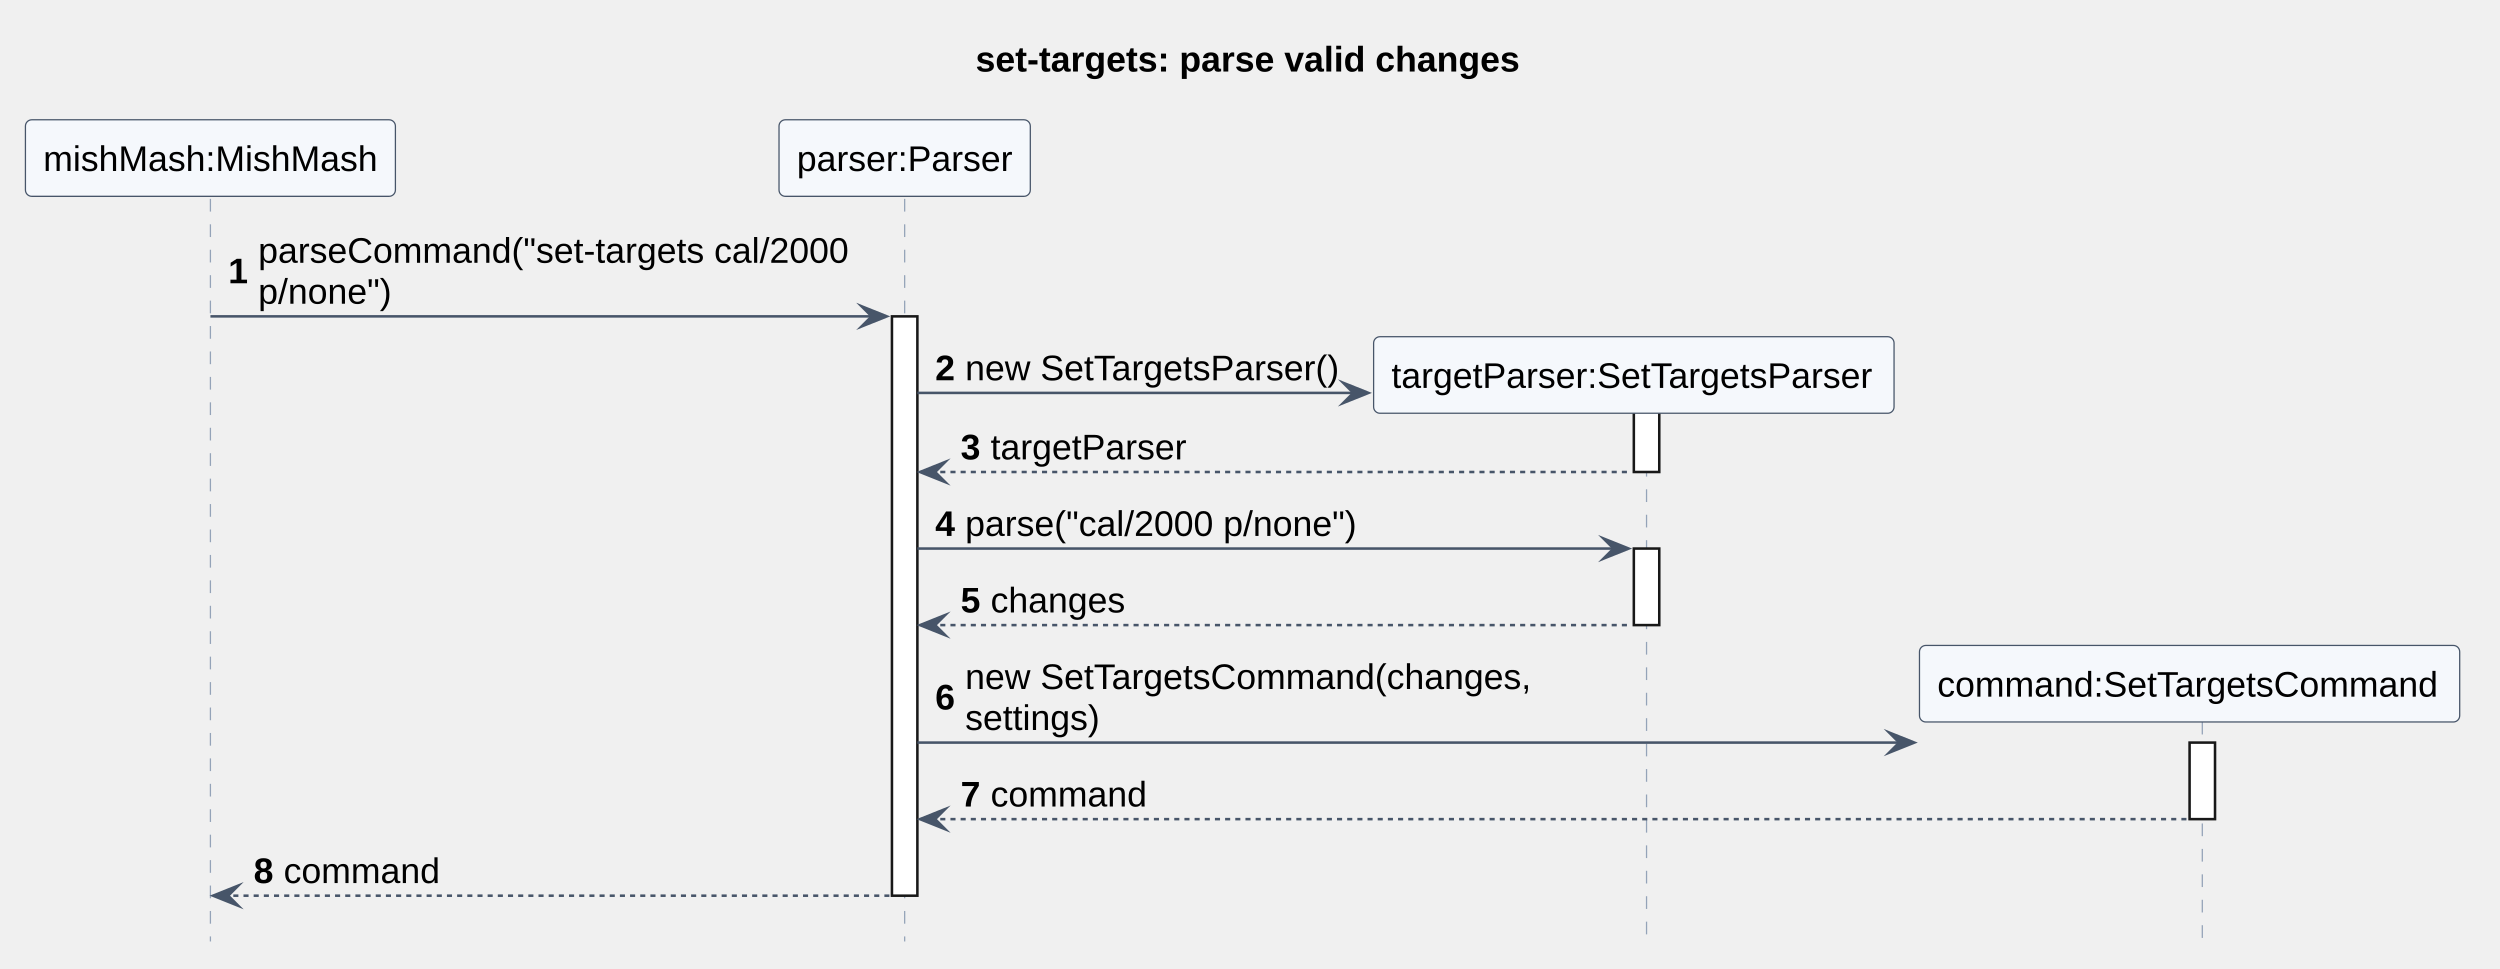
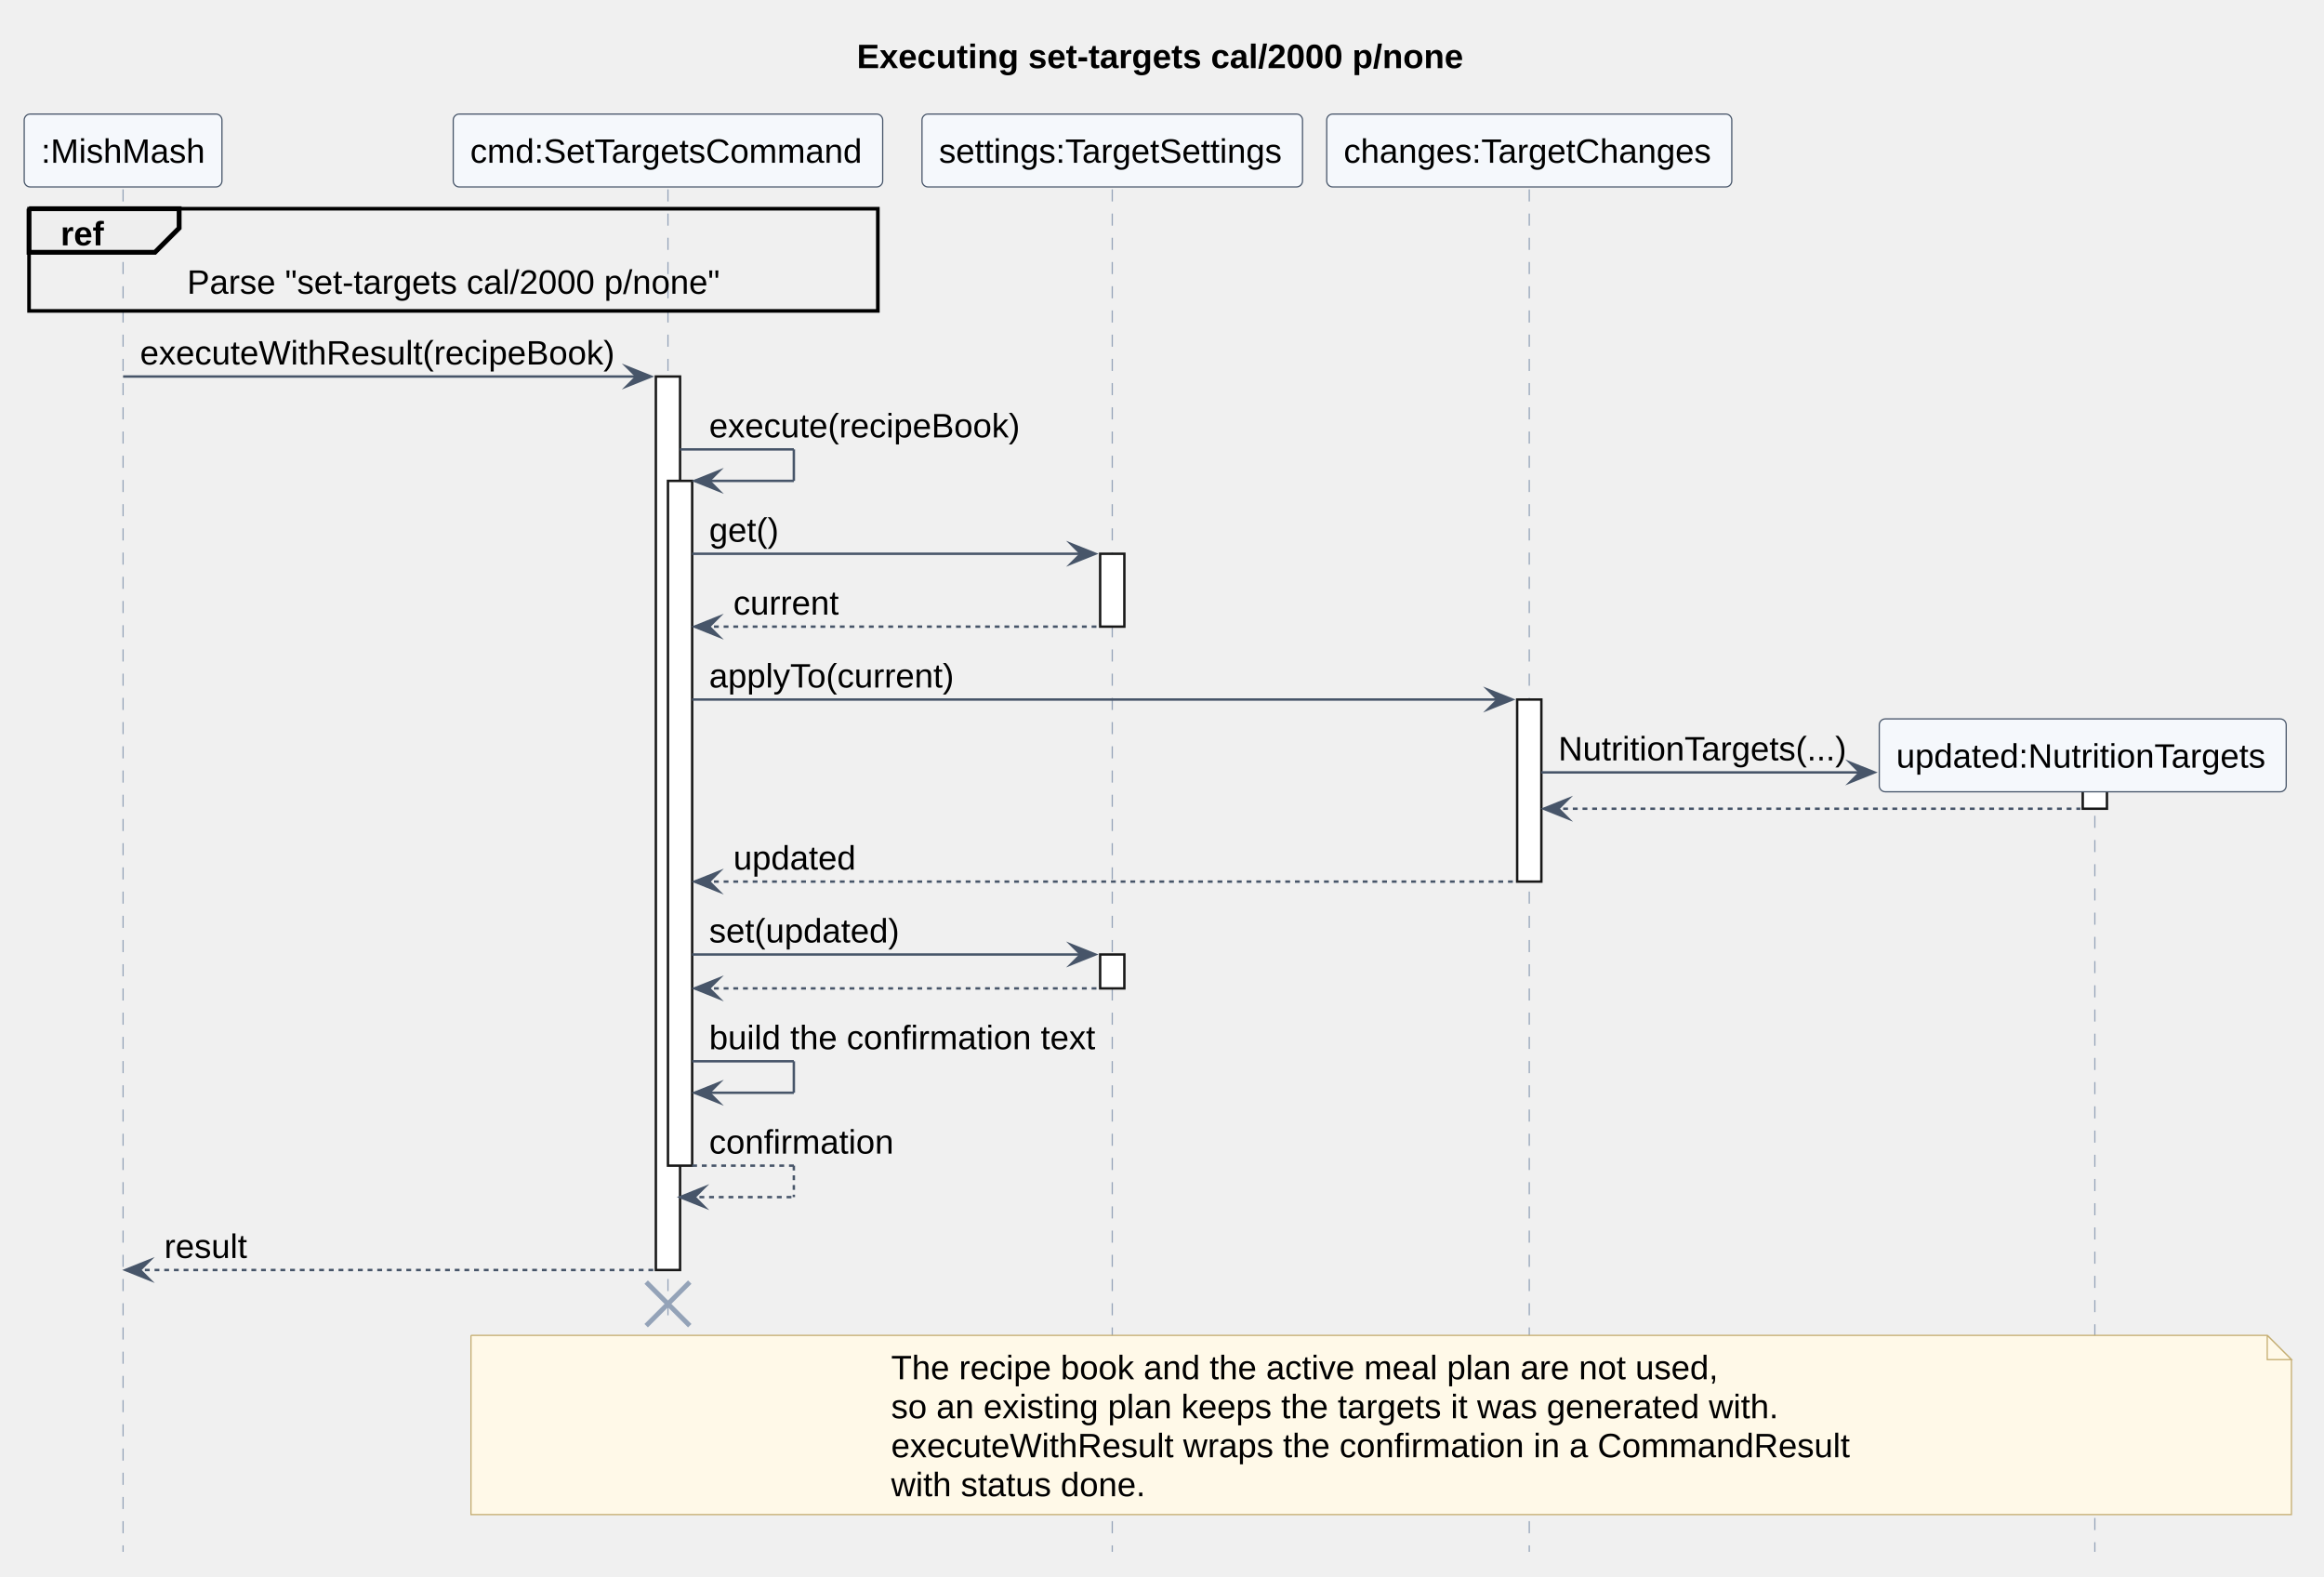
- <svg xmlns="http://www.w3.org/2000/svg" version="1.1" data-diagram-type="SEQUENCE" style="width:983px;height:381px;background:#FFFFFF;" width="983px" height="381px" viewBox="0 0 983 381" zoomAndPan="magnify" preserveAspectRatio="none" contentStyleType="text/css">
+ <svg xmlns="http://www.w3.org/2000/svg" version="1.1" data-diagram-type="SEQUENCE" style="width:960px;height:651px;background:#FFFFFF;" width="960px" height="651px" viewBox="0 0 960 651" zoomAndPan="magnify" preserveAspectRatio="none" contentStyleType="text/css">
  <defs />
  <g font-family="sans-serif" lengthAdjust="spacing">
    <g class="title" data-source-line="2">
-       <text x="383.591" y="28.132" fill="#000" font-size="14" textLength="213.972" font-weight="700" font-family="Arial">set-targets: parse valid changes</text>
+       <text x="353.926" y="28.132" fill="#000" font-size="14" textLength="250.53" font-weight="700" font-family="Arial">Executing set-targets cal/2000 p/none</text>
    </g>
-     <g class="participant-lifeline" data-qualified-name="App" data-entity-uid="part1" id="part1-lifeline" data-source-line="5">
+     <g class="participant-lifeline" data-qualified-name="App" data-entity-uid="part1" id="part1-lifeline" data-source-line="4">
      <g>
-         <rect x="79.238" y="78.197" width="8" height="291.986" fill="#000" fill-opacity="0" />
-         <line x1="82.738" y1="78.197" x2="82.738" y2="370.184" style="stroke:#94A3B8;stroke-width:0.5;stroke-dasharray:5,5;" />
+         <rect x="47.341" y="78.197" width="8" height="562.677" fill="#000" fill-opacity="0" />
+         <line x1="50.841" y1="78.197" x2="50.841" y2="640.874" style="stroke:#94A3B8;stroke-width:0.5;stroke-dasharray:5,5;" />
      </g>
    </g>
-     <g class="participant-lifeline" data-qualified-name="Parser" data-entity-uid="part2" id="part2-lifeline" data-source-line="6">
+     <g class="participant-lifeline" data-qualified-name="Cmd" data-entity-uid="part2" id="part2-lifeline" data-source-line="5">
      <g>
-         <rect x="352.213" y="78.197" width="8" height="291.986" fill="#000" fill-opacity="0" />
-         <line x1="355.713" y1="78.197" x2="355.713" y2="370.184" style="stroke:#94A3B8;stroke-width:0.5;stroke-dasharray:5,5;" />
+         <rect x="272.423" y="78.197" width="8" height="468.282" fill="#000" fill-opacity="0" />
+         <line x1="275.923" y1="78.197" x2="275.923" y2="546.479" style="stroke:#94A3B8;stroke-width:0.5;stroke-dasharray:5,5;" />
      </g>
    </g>
    <g>
-       <rect x="350.713" y="124.395" width="10" height="227.789" fill="#FFF" style="stroke:#181818;stroke-width:1;" />
+       <rect x="270.923" y="155.493" width="10" height="368.986" fill="#FFF" style="stroke:#181818;stroke-width:1;" />
    </g>
-     <g class="participant-lifeline" data-qualified-name="TargetParser" data-entity-uid="part3" id="part3-lifeline" data-source-line="7">
+     <g>
+       <rect x="275.923" y="198.592" width="10" height="282.789" fill="#FFF" style="stroke:#181818;stroke-width:1;" />
+     </g>
+     <line x1="266.923" y1="529.479" x2="284.923" y2="547.479" style="stroke:#94A3B8;stroke-width:2;" />
+     <line x1="266.923" y1="547.479" x2="284.923" y2="529.479" style="stroke:#94A3B8;stroke-width:2;" />
+     <g class="participant-lifeline" data-qualified-name="Settings" data-entity-uid="part3" id="part3-lifeline" data-source-line="6">
      <g>
-         <rect x="643.923" y="132.395" width="8" height="237.789" fill="#000" fill-opacity="0" />
-         <line x1="647.423" y1="132.395" x2="647.423" y2="370.184" style="stroke:#94A3B8;stroke-width:0.5;stroke-dasharray:5,5;" />
+         <rect x="455.954" y="78.197" width="8" height="562.677" fill="#000" fill-opacity="0" />
+         <line x1="459.454" y1="78.197" x2="459.454" y2="640.874" style="stroke:#94A3B8;stroke-width:0.5;stroke-dasharray:5,5;" />
      </g>
    </g>
    <g>
-       <rect x="642.423" y="154.493" width="10" height="31.099" fill="#FFF" style="stroke:#181818;stroke-width:1;" />
+       <rect x="454.454" y="228.69" width="10" height="30.099" fill="#FFF" style="stroke:#181818;stroke-width:1;" />
    </g>
    <g>
-       <rect x="642.423" y="215.69" width="10" height="30.099" fill="#FFF" style="stroke:#181818;stroke-width:1;" />
+       <rect x="454.454" y="394.184" width="10" height="14" fill="#FFF" style="stroke:#181818;stroke-width:1;" />
    </g>
-     <g class="participant-lifeline" data-qualified-name="Command" data-entity-uid="part4" id="part4-lifeline" data-source-line="8">
+     <g class="participant-lifeline" data-qualified-name="Changes" data-entity-uid="part4" id="part4-lifeline" data-source-line="7">
      <g>
-         <rect x="862.446" y="253.789" width="8" height="116.395" fill="#000" fill-opacity="0" />
-         <line x1="865.946" y1="253.789" x2="865.946" y2="370.184" style="stroke:#94A3B8;stroke-width:0.5;stroke-dasharray:5,5;" />
+         <rect x="628.208" y="78.197" width="8" height="562.677" fill="#000" fill-opacity="0" />
+         <line x1="631.708" y1="78.197" x2="631.708" y2="640.874" style="stroke:#94A3B8;stroke-width:0.5;stroke-dasharray:5,5;" />
      </g>
    </g>
    <g>
-       <rect x="860.946" y="291.986" width="10" height="30.099" fill="#FFF" style="stroke:#181818;stroke-width:1;" />
+       <rect x="626.708" y="288.888" width="10" height="75.197" fill="#FFF" style="stroke:#181818;stroke-width:1;" />
    </g>
-     <g class="participant participant-head" data-qualified-name="App" data-entity-uid="part1" id="part1-head" data-source-line="5">
-       <rect x="10" y="47.099" width="145.476" height="30.099" fill="#F5F8FC" style="stroke:#475569;stroke-width:0.5;" rx="2.5" ry="2.5" />
-       <text x="17" y="67.23" fill="#000" font-size="14" textLength="131.476" font-family="Arial">mishMash:MishMash</text>
+     <g class="participant-lifeline" data-qualified-name="Updated" data-entity-uid="part5" id="part5-lifeline" data-source-line="8">
+       <g>
+         <rect x="861.838" y="296.888" width="8" height="343.986" fill="#000" fill-opacity="0" />
+         <line x1="865.338" y1="296.888" x2="865.338" y2="640.874" style="stroke:#94A3B8;stroke-width:0.5;stroke-dasharray:5,5;" />
+       </g>
    </g>
-     <g class="participant participant-head" data-qualified-name="Parser" data-entity-uid="part2" id="part2-head" data-source-line="6">
-       <rect x="306.31" y="47.099" width="98.807" height="30.099" fill="#F5F8FC" style="stroke:#475569;stroke-width:0.5;" rx="2.5" ry="2.5" />
-       <text x="313.31" y="67.23" fill="#000" font-size="14" textLength="84.807" font-family="Arial">parser:Parser</text>
+     <g>
+       <rect x="860.338" y="318.986" width="10" height="15" fill="#FFF" style="stroke:#181818;stroke-width:1;" />
    </g>
-     <g class="message" data-entity-1="part1" data-entity-2="part2" id="msg1" data-source-line="10">
-       <polygon points="338.713,120.395,348.713,124.395,338.713,128.395,342.713,124.395" fill="#475569" style="stroke:#475569;stroke-width:1;stroke-linejoin:miter;stroke-miterlimit:10;" />
-       <line x1="82.738" y1="124.395" x2="344.713" y2="124.395" style="stroke:#475569;stroke-width:1;" />
-       <text x="89.738" y="111.378" fill="#000" font-size="14" font-weight="700" font-family="Arial">1</text>
-       <text x="101.524" y="103.329" fill="#000" font-size="14" textLength="175.369" font-family="Arial">parseCommand("set-targets</text>
-       <text x="276.893" y="103.329" fill="#000" font-size="14" font-family="Arial"> </text>
-       <text x="280.783" y="103.329" fill="#000" font-size="14" textLength="52.931" font-family="Arial">cal/2000</text>
-       <text x="101.524" y="119.428" fill="#000" font-size="14" textLength="52.452" font-family="Arial">p/none")</text>
+     <g class="participant participant-head" data-qualified-name="App" data-entity-uid="part1" id="part1-head" data-source-line="4">
+       <rect x="10" y="47.099" width="81.683" height="30.099" fill="#F5F8FC" style="stroke:#475569;stroke-width:0.5;" rx="2.5" ry="2.5" />
+       <text x="17" y="67.23" fill="#000" font-size="14" textLength="67.683" font-family="Arial">:MishMash</text>
    </g>
-     <g class="participant participant-head" data-qualified-name="TargetParser" data-entity-uid="part3" id="part3-head" data-source-line="7">
-       <rect x="540.106" y="132.395" width="204.634" height="30.099" fill="#F5F8FC" style="stroke:#475569;stroke-width:0.5;" rx="2.5" ry="2.5" />
-       <text x="547.106" y="152.526" fill="#000" font-size="14" textLength="190.634" font-family="Arial">targetParser:SetTargetsParser</text>
+     <g class="participant participant-head" data-qualified-name="Cmd" data-entity-uid="part2" id="part2-head" data-source-line="5">
+       <rect x="187.227" y="47.099" width="177.393" height="30.099" fill="#F5F8FC" style="stroke:#475569;stroke-width:0.5;" rx="2.5" ry="2.5" />
+       <text x="194.227" y="67.23" fill="#000" font-size="14" textLength="163.393" font-family="Arial">cmd:SetTargetsCommand</text>
    </g>
-     <g class="message" data-entity-1="part2" data-entity-2="part3" id="msg2" data-source-line="13">
-       <polygon points="528.106,150.493,538.106,154.493,528.106,158.493,532.106,154.493" fill="#475569" style="stroke:#475569;stroke-width:1;stroke-linejoin:miter;stroke-miterlimit:10;" />
-       <line x1="360.713" y1="154.493" x2="534.106" y2="154.493" style="stroke:#475569;stroke-width:1;" />
-       <text x="367.713" y="149.526" fill="#000" font-size="14" font-weight="700" font-family="Arial">2</text>
-       <text x="379.5" y="149.526" fill="#000" font-size="14" textLength="25.683" font-family="Arial">new</text>
-       <text x="405.182" y="149.526" fill="#000" font-size="14" font-family="Arial"> </text>
-       <text x="409.072" y="149.526" fill="#000" font-size="14" textLength="119.034" font-family="Arial">SetTargetsParser()</text>
+     <g class="participant participant-head" data-qualified-name="Settings" data-entity-uid="part3" id="part3-head" data-source-line="6">
+       <rect x="380.861" y="47.099" width="157.186" height="30.099" fill="#F5F8FC" style="stroke:#475569;stroke-width:0.5;" rx="2.5" ry="2.5" />
+       <text x="387.861" y="67.23" fill="#000" font-size="14" textLength="143.186" font-family="Arial">settings:TargetSettings</text>
    </g>
-     <g class="message" data-entity-1="part3" data-entity-2="part2" id="msg3" data-source-line="15">
-       <polygon points="371.713,181.592,361.713,185.592,371.713,189.592,367.713,185.592" fill="#475569" style="stroke:#475569;stroke-width:1;stroke-linejoin:miter;stroke-miterlimit:10;" />
-       <line x1="365.713" y1="185.592" x2="641.423" y2="185.592" style="stroke:#475569;stroke-width:1;stroke-dasharray:2,2;" />
-       <text x="377.713" y="180.625" fill="#000" font-size="14" font-weight="700" font-family="Arial">3</text>
-       <text x="389.5" y="180.625" fill="#000" font-size="14" textLength="77.034" font-family="Arial">targetParser</text>
+     <g class="participant participant-head" data-qualified-name="Changes" data-entity-uid="part4" id="part4-head" data-source-line="7">
+       <rect x="548.046" y="47.099" width="167.323" height="30.099" fill="#F5F8FC" style="stroke:#475569;stroke-width:0.5;" rx="2.5" ry="2.5" />
+       <text x="555.046" y="67.23" fill="#000" font-size="14" textLength="153.323" font-family="Arial">changes:TargetChanges</text>
    </g>
-     <g class="message" data-entity-1="part2" data-entity-2="part3" id="msg4" data-source-line="17">
-       <polygon points="630.423,211.69,640.423,215.69,630.423,219.69,634.423,215.69" fill="#475569" style="stroke:#475569;stroke-width:1;stroke-linejoin:miter;stroke-miterlimit:10;" />
-       <line x1="360.713" y1="215.69" x2="636.423" y2="215.69" style="stroke:#475569;stroke-width:1;" />
-       <text x="367.713" y="210.724" fill="#000" font-size="14" font-weight="700" font-family="Arial">4</text>
-       <text x="379.5" y="210.724" fill="#000" font-size="14" textLength="97.583" font-family="Arial">parse("cal/2000</text>
-       <text x="477.083" y="210.724" fill="#000" font-size="14" font-family="Arial"> </text>
-       <text x="480.972" y="210.724" fill="#000" font-size="14" textLength="52.452" font-family="Arial">p/none")</text>
+     <rect x="12" y="86.197" width="350.62" height="42.197" fill="none" style="stroke:#000;stroke-width:1.5;" />
+     <path d="M12,86.197 L74,86.197 L74,94.197 L64,104.197 L12,104.197 L12,86.197" style="stroke:#000;stroke-width:2;" fill="#EEE" />
+     <text x="25" y="101.329" fill="#000" font-size="14" textLength="17.896" font-weight="700" font-family="Arial">ref</text>
+     <text x="77.275" y="121.329" fill="#000" font-size="14" textLength="220.069" font-family="Arial">Parse "set-targets cal/2000 p/none"</text>
+     <g class="message" data-entity-1="part1" data-entity-2="part2" id="msg1" data-source-line="12">
+       <polygon points="258.923,151.493,268.923,155.493,258.923,159.493,262.923,155.493" fill="#475569" style="stroke:#475569;stroke-width:1;stroke-linejoin:miter;stroke-miterlimit:10;" />
+       <line x1="50.841" y1="155.493" x2="264.923" y2="155.493" style="stroke:#475569;stroke-width:1;" />
+       <text x="57.841" y="150.526" fill="#000" font-size="14" textLength="196.082" font-family="Arial">executeWithResult(recipeBook)</text>
    </g>
-     <g class="message" data-entity-1="part3" data-entity-2="part2" id="msg5" data-source-line="19">
-       <polygon points="371.713,241.789,361.713,245.789,371.713,249.789,367.713,245.789" fill="#475569" style="stroke:#475569;stroke-width:1;stroke-linejoin:miter;stroke-miterlimit:10;" />
-       <line x1="365.713" y1="245.789" x2="641.423" y2="245.789" style="stroke:#475569;stroke-width:1;stroke-dasharray:2,2;" />
-       <text x="377.713" y="240.822" fill="#000" font-size="14" font-weight="700" font-family="Arial">5</text>
-       <text x="389.5" y="240.822" fill="#000" font-size="14" textLength="52.931" font-family="Arial">changes</text>
+     <g class="message" data-entity-1="part2" data-entity-2="part2" id="msg2" data-source-line="15">
+       <line x1="280.923" y1="185.592" x2="327.923" y2="185.592" style="stroke:#475569;stroke-width:1;" />
+       <line x1="327.923" y1="185.592" x2="327.923" y2="198.592" style="stroke:#475569;stroke-width:1;" />
+       <line x1="286.923" y1="198.592" x2="327.923" y2="198.592" style="stroke:#475569;stroke-width:1;" />
+       <polygon points="296.923,194.592,286.923,198.592,296.923,202.592,292.923,198.592" fill="#475569" style="stroke:#475569;stroke-width:1;stroke-linejoin:miter;stroke-miterlimit:10;" />
+       <text x="292.923" y="180.625" fill="#000" font-size="14" textLength="128.399" font-family="Arial">execute(recipeBook)</text>
    </g>
-     <g class="participant participant-head" data-qualified-name="Command" data-entity-uid="part4" id="part4-head" data-source-line="8">
-       <rect x="754.74" y="253.789" width="212.413" height="30.099" fill="#F5F8FC" style="stroke:#475569;stroke-width:0.5;" rx="2.5" ry="2.5" />
-       <text x="761.74" y="273.921" fill="#000" font-size="14" textLength="198.413" font-family="Arial">command:SetTargetsCommand</text>
+     <g class="message" data-entity-1="part2" data-entity-2="part3" id="msg3" data-source-line="18">
+       <polygon points="442.454,224.69,452.454,228.69,442.454,232.69,446.454,228.69" fill="#475569" style="stroke:#475569;stroke-width:1;stroke-linejoin:miter;stroke-miterlimit:10;" />
+       <line x1="285.923" y1="228.69" x2="448.454" y2="228.69" style="stroke:#475569;stroke-width:1;" />
+       <text x="292.923" y="223.724" fill="#000" font-size="14" textLength="28.786" font-family="Arial">get()</text>
    </g>
-     <g class="message" data-entity-1="part2" data-entity-2="part4" id="msg6" data-source-line="22">
-       <polygon points="742.74,287.986,752.74,291.986,742.74,295.986,746.74,291.986" fill="#475569" style="stroke:#475569;stroke-width:1;stroke-linejoin:miter;stroke-miterlimit:10;" />
-       <line x1="360.713" y1="291.986" x2="748.74" y2="291.986" style="stroke:#475569;stroke-width:1;" />
-       <text x="367.713" y="278.97" fill="#000" font-size="14" font-weight="700" font-family="Arial">6</text>
-       <text x="379.5" y="270.921" fill="#000" font-size="14" textLength="25.683" font-family="Arial">new</text>
-       <text x="405.182" y="270.921" fill="#000" font-size="14" font-family="Arial"> </text>
-       <text x="409.072" y="270.921" fill="#000" font-size="14" textLength="194.537" font-family="Arial">SetTargetsCommand(changes,</text>
-       <text x="379.5" y="287.02" fill="#000" font-size="14" textLength="52.91" font-family="Arial">settings)</text>
+     <g class="message" data-entity-1="part3" data-entity-2="part2" id="msg4" data-source-line="20">
+       <polygon points="296.923,254.789,286.923,258.789,296.923,262.789,292.923,258.789" fill="#475569" style="stroke:#475569;stroke-width:1;stroke-linejoin:miter;stroke-miterlimit:10;" />
+       <line x1="290.923" y1="258.789" x2="453.454" y2="258.789" style="stroke:#475569;stroke-width:1;stroke-dasharray:2,2;" />
+       <text x="302.923" y="253.822" fill="#000" font-size="14" textLength="43.572" font-family="Arial">current</text>
    </g>
-     <g class="message" data-entity-1="part4" data-entity-2="part2" id="msg7" data-source-line="24">
-       <polygon points="371.713,318.085,361.713,322.085,371.713,326.085,367.713,322.085" fill="#475569" style="stroke:#475569;stroke-width:1;stroke-linejoin:miter;stroke-miterlimit:10;" />
-       <line x1="365.713" y1="322.085" x2="859.946" y2="322.085" style="stroke:#475569;stroke-width:1;stroke-dasharray:2,2;" />
-       <text x="377.713" y="317.118" fill="#000" font-size="14" font-weight="700" font-family="Arial">7</text>
-       <text x="389.5" y="317.118" fill="#000" font-size="14" textLength="61.469" font-family="Arial">command</text>
+     <g class="message" data-entity-1="part2" data-entity-2="part4" id="msg5" data-source-line="23">
+       <polygon points="614.708,284.888,624.708,288.888,614.708,292.888,618.708,288.888" fill="#475569" style="stroke:#475569;stroke-width:1;stroke-linejoin:miter;stroke-miterlimit:10;" />
+       <line x1="285.923" y1="288.888" x2="620.708" y2="288.888" style="stroke:#475569;stroke-width:1;" />
+       <text x="292.923" y="283.921" fill="#000" font-size="14" textLength="102.703" font-family="Arial">applyTo(current)</text>
    </g>
-     <g class="message" data-entity-1="part2" data-entity-2="part1" id="msg8" data-source-line="26">
-       <polygon points="93.738,348.184,83.738,352.184,93.738,356.184,89.738,352.184" fill="#475569" style="stroke:#475569;stroke-width:1;stroke-linejoin:miter;stroke-miterlimit:10;" />
-       <line x1="87.738" y1="352.184" x2="349.713" y2="352.184" style="stroke:#475569;stroke-width:1;stroke-dasharray:2,2;" />
-       <text x="99.738" y="347.217" fill="#000" font-size="14" font-weight="700" font-family="Arial">8</text>
-       <text x="111.524" y="347.217" fill="#000" font-size="14" textLength="61.469" font-family="Arial">command</text>
+     <g class="participant participant-head" data-qualified-name="Updated" data-entity-uid="part5" id="part5-head" data-source-line="8">
+       <rect x="776.294" y="296.888" width="168.089" height="30.099" fill="#F5F8FC" style="stroke:#475569;stroke-width:0.5;" rx="2.5" ry="2.5" />
+       <text x="783.294" y="317.02" fill="#000" font-size="14" textLength="154.089" font-family="Arial">updated:NutritionTargets</text>
    </g>
+     <g class="message" data-entity-1="part4" data-entity-2="part5" id="msg6" data-source-line="26">
+       <polygon points="764.294,314.986,774.294,318.986,764.294,322.986,768.294,318.986" fill="#475569" style="stroke:#475569;stroke-width:1;stroke-linejoin:miter;stroke-miterlimit:10;" />
+       <line x1="636.708" y1="318.986" x2="770.294" y2="318.986" style="stroke:#475569;stroke-width:1;" />
+       <text x="643.708" y="314.02" fill="#000" font-size="14" textLength="120.586" font-family="Arial">NutritionTargets(...)</text>
+     </g>
+     <g class="message" data-entity-1="part5" data-entity-2="part4" id="msg7" data-source-line="28">
+       <polygon points="647.708,329.986,637.708,333.986,647.708,337.986,643.708,333.986" fill="#475569" style="stroke:#475569;stroke-width:1;stroke-linejoin:miter;stroke-miterlimit:10;" />
+       <line x1="641.708" y1="333.986" x2="859.338" y2="333.986" style="stroke:#475569;stroke-width:1;stroke-dasharray:2,2;" />
+     </g>
+     <g class="message" data-entity-1="part4" data-entity-2="part2" id="msg8" data-source-line="30">
+       <polygon points="296.923,360.085,286.923,364.085,296.923,368.085,292.923,364.085" fill="#475569" style="stroke:#475569;stroke-width:1;stroke-linejoin:miter;stroke-miterlimit:10;" />
+       <line x1="290.923" y1="364.085" x2="625.708" y2="364.085" style="stroke:#475569;stroke-width:1;stroke-dasharray:2,2;" />
+       <text x="302.923" y="359.118" fill="#000" font-size="14" textLength="50.606" font-family="Arial">updated</text>
+     </g>
+     <g class="message" data-entity-1="part2" data-entity-2="part3" id="msg9" data-source-line="33">
+       <polygon points="442.454,390.184,452.454,394.184,442.454,398.184,446.454,394.184" fill="#475569" style="stroke:#475569;stroke-width:1;stroke-linejoin:miter;stroke-miterlimit:10;" />
+       <line x1="285.923" y1="394.184" x2="448.454" y2="394.184" style="stroke:#475569;stroke-width:1;" />
+       <text x="292.923" y="389.217" fill="#000" font-size="14" textLength="78.606" font-family="Arial">set(updated)</text>
+     </g>
+     <g class="message" data-entity-1="part3" data-entity-2="part2" id="msg10" data-source-line="35">
+       <polygon points="296.923,404.184,286.923,408.184,296.923,412.184,292.923,408.184" fill="#475569" style="stroke:#475569;stroke-width:1;stroke-linejoin:miter;stroke-miterlimit:10;" />
+       <line x1="290.923" y1="408.184" x2="453.454" y2="408.184" style="stroke:#475569;stroke-width:1;stroke-dasharray:2,2;" />
+     </g>
+     <g class="message" data-entity-1="part2" data-entity-2="part2" id="msg11" data-source-line="38">
+       <line x1="285.923" y1="438.282" x2="327.923" y2="438.282" style="stroke:#475569;stroke-width:1;" />
+       <line x1="327.923" y1="438.282" x2="327.923" y2="451.282" style="stroke:#475569;stroke-width:1;" />
+       <line x1="286.923" y1="451.282" x2="327.923" y2="451.282" style="stroke:#475569;stroke-width:1;" />
+       <polygon points="296.923,447.282,286.923,451.282,296.923,455.282,292.923,451.282" fill="#475569" style="stroke:#475569;stroke-width:1;stroke-linejoin:miter;stroke-miterlimit:10;" />
+       <text x="292.923" y="433.315" fill="#000" font-size="14" textLength="29.579" font-family="Arial">build</text>
+       <text x="322.502" y="433.315" fill="#000" font-size="14" font-family="Arial"> </text>
+       <text x="326.392" y="433.315" fill="#000" font-size="14" textLength="19.462" font-family="Arial">the</text>
+       <text x="345.854" y="433.315" fill="#000" font-size="14" font-family="Arial"> </text>
+       <text x="349.744" y="433.315" fill="#000" font-size="14" textLength="76.255" font-family="Arial">confirmation</text>
+       <text x="425.999" y="433.315" fill="#000" font-size="14" font-family="Arial"> </text>
+       <text x="429.888" y="433.315" fill="#000" font-size="14" textLength="22.565" font-family="Arial">text</text>
+     </g>
+     <g class="message" data-entity-1="part2" data-entity-2="part2" id="msg12" data-source-line="40">
+       <line x1="285.923" y1="481.381" x2="327.923" y2="481.381" style="stroke:#475569;stroke-width:1;stroke-dasharray:2,2;" />
+       <line x1="327.923" y1="481.381" x2="327.923" y2="494.381" style="stroke:#475569;stroke-width:1;stroke-dasharray:2,2;" />
+       <line x1="280.923" y1="494.381" x2="327.923" y2="494.381" style="stroke:#475569;stroke-width:1;stroke-dasharray:2,2;" />
+       <polygon points="290.923,490.381,280.923,494.381,290.923,498.381,286.923,494.381" fill="#475569" style="stroke:#475569;stroke-width:1;stroke-linejoin:miter;stroke-miterlimit:10;" />
+       <text x="292.923" y="476.414" fill="#000" font-size="14" textLength="76.255" font-family="Arial">confirmation</text>
+     </g>
+     <g class="message" data-entity-1="part2" data-entity-2="part1" id="msg13" data-source-line="43">
+       <polygon points="61.841,520.479,51.841,524.479,61.841,528.479,57.841,524.479" fill="#475569" style="stroke:#475569;stroke-width:1;stroke-linejoin:miter;stroke-miterlimit:10;" />
+       <line x1="55.841" y1="524.479" x2="269.923" y2="524.479" style="stroke:#475569;stroke-width:1;stroke-dasharray:2,2;" />
+       <text x="67.841" y="519.513" fill="#000" font-size="14" textLength="34.234" font-family="Arial">result</text>
+     </g>
+     <path d="M194.553,551.479 L194.553,625.479 L946.553,625.479 L946.553,561.479 L936.553,551.479 L194.553,551.479" style="stroke:#C4AC70;stroke-width:0.5;" fill="#FFF9E8" />
+     <path d="M936.553,551.479 L936.553,561.479 L946.553,561.479 L936.553,551.479" style="stroke:#C4AC70;stroke-width:0.5;" fill="#FFF9E8" />
+     <text x="368.101" y="569.611" fill="#000" font-size="14" textLength="341.66" font-family="Arial">The recipe book and the active meal plan are not used,</text>
+     <text x="368.101" y="585.71" fill="#000" font-size="14" textLength="366.55" font-family="Arial">so an existing plan keeps the targets it was generated with.</text>
+     <text x="368.101" y="601.809" fill="#000" font-size="14" textLength="396.061" font-family="Arial">executeWithResult wraps the confirmation in a CommandResult</text>
+     <text x="368.101" y="617.907" fill="#000" font-size="14" textLength="105.062" font-family="Arial">with status done.</text>
  </g>
</svg>
